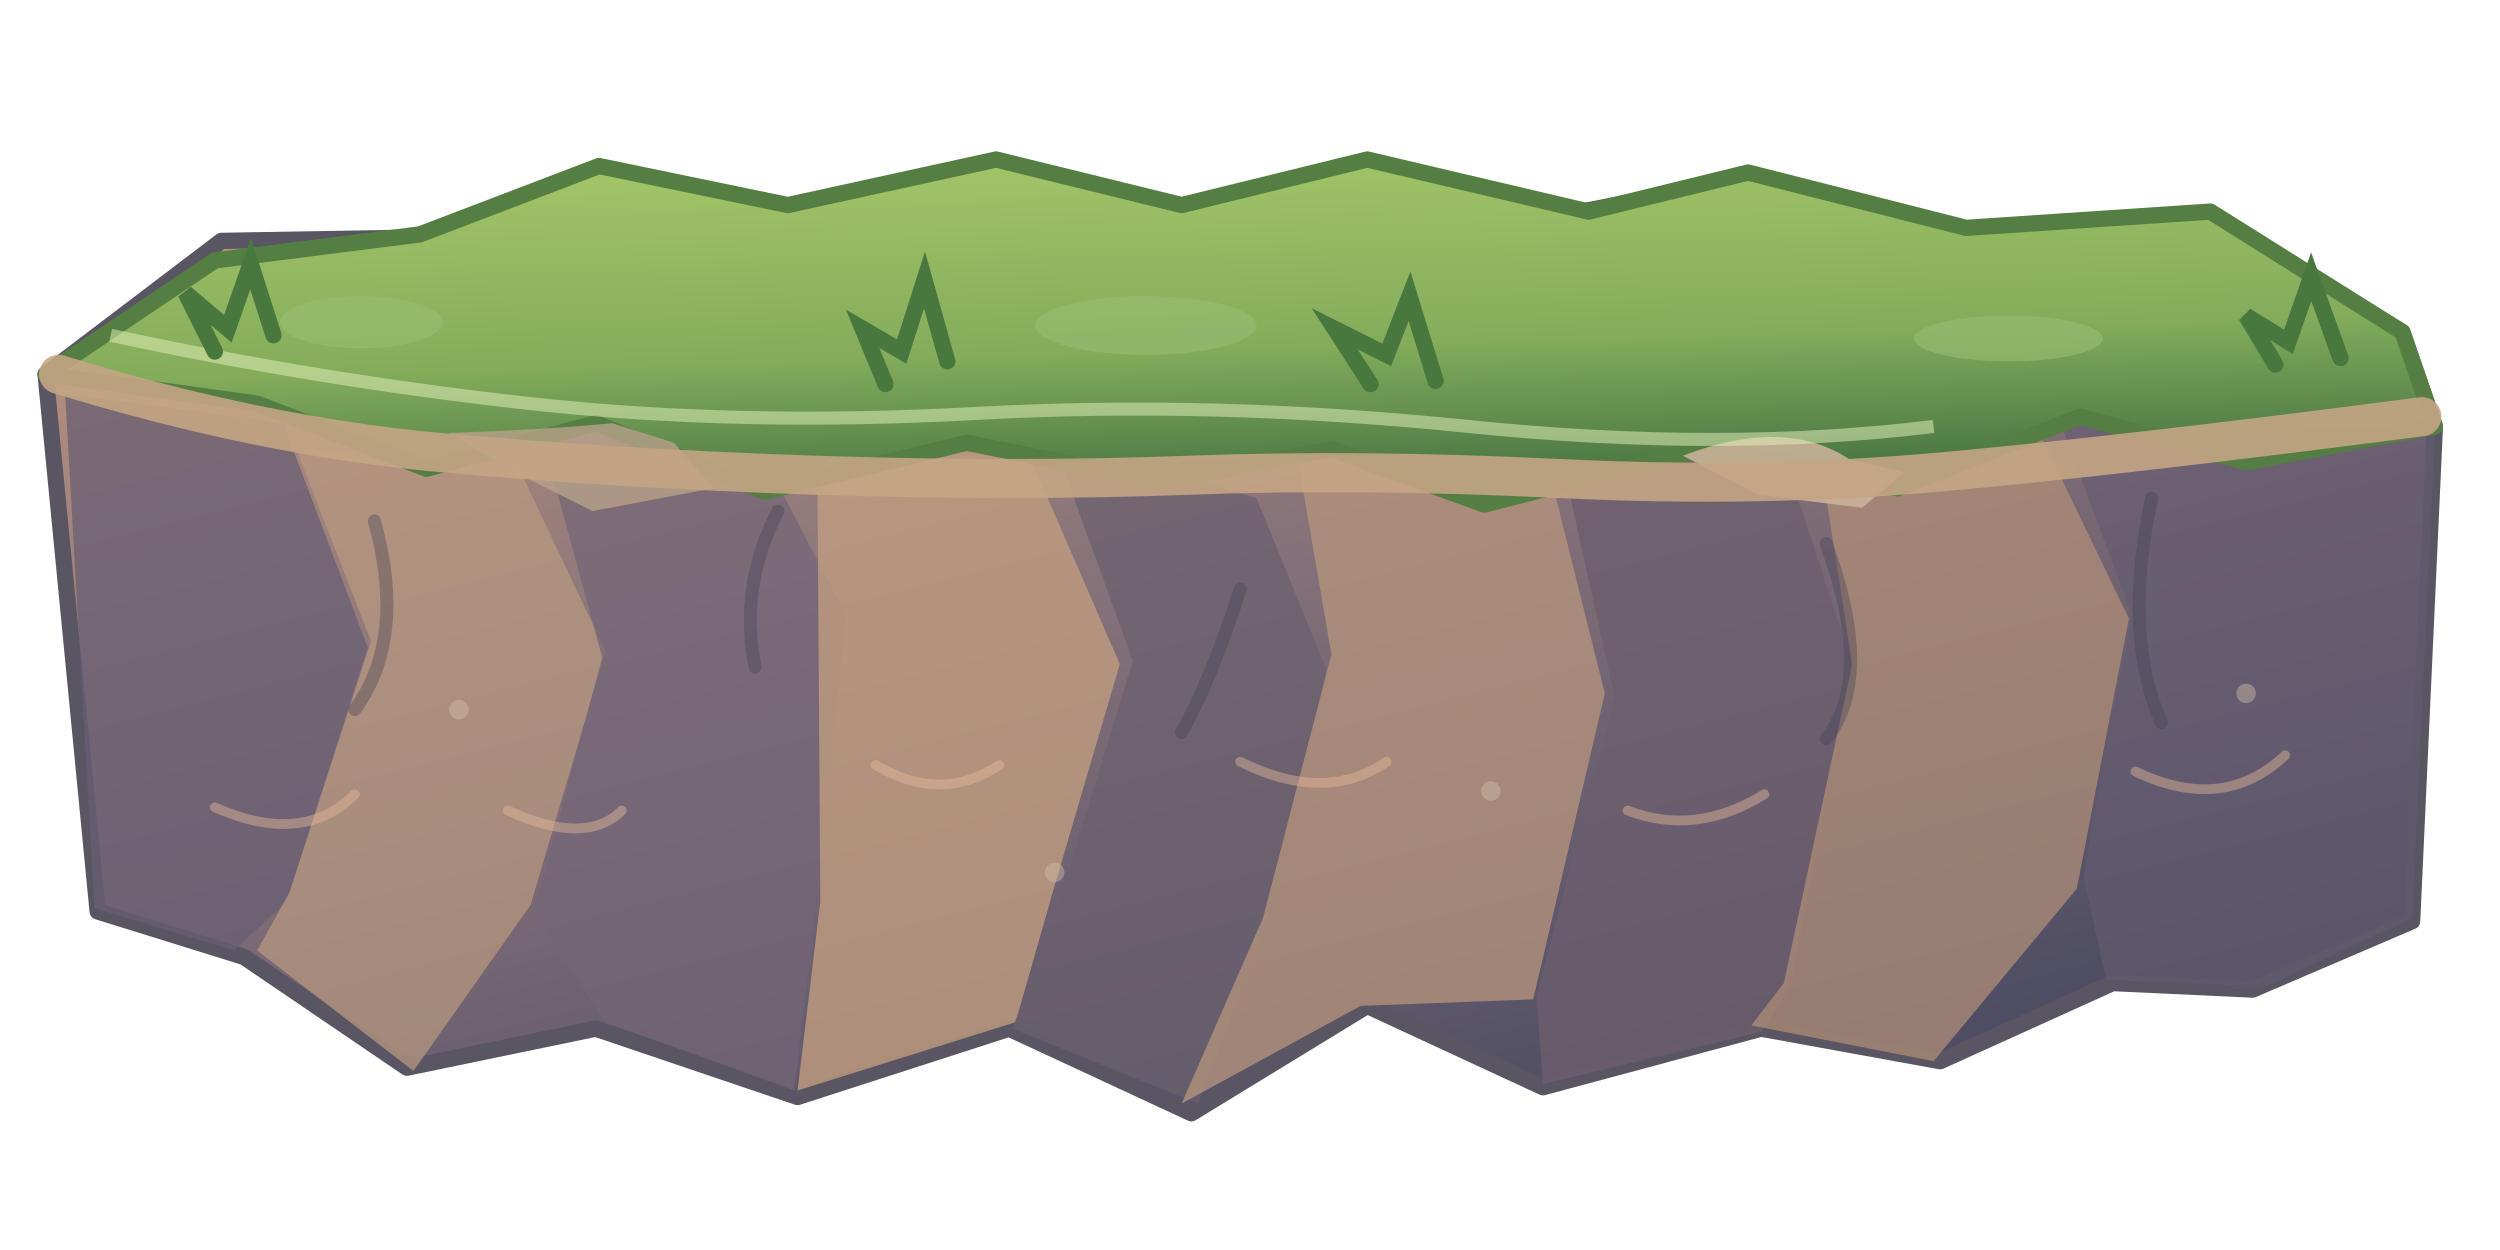
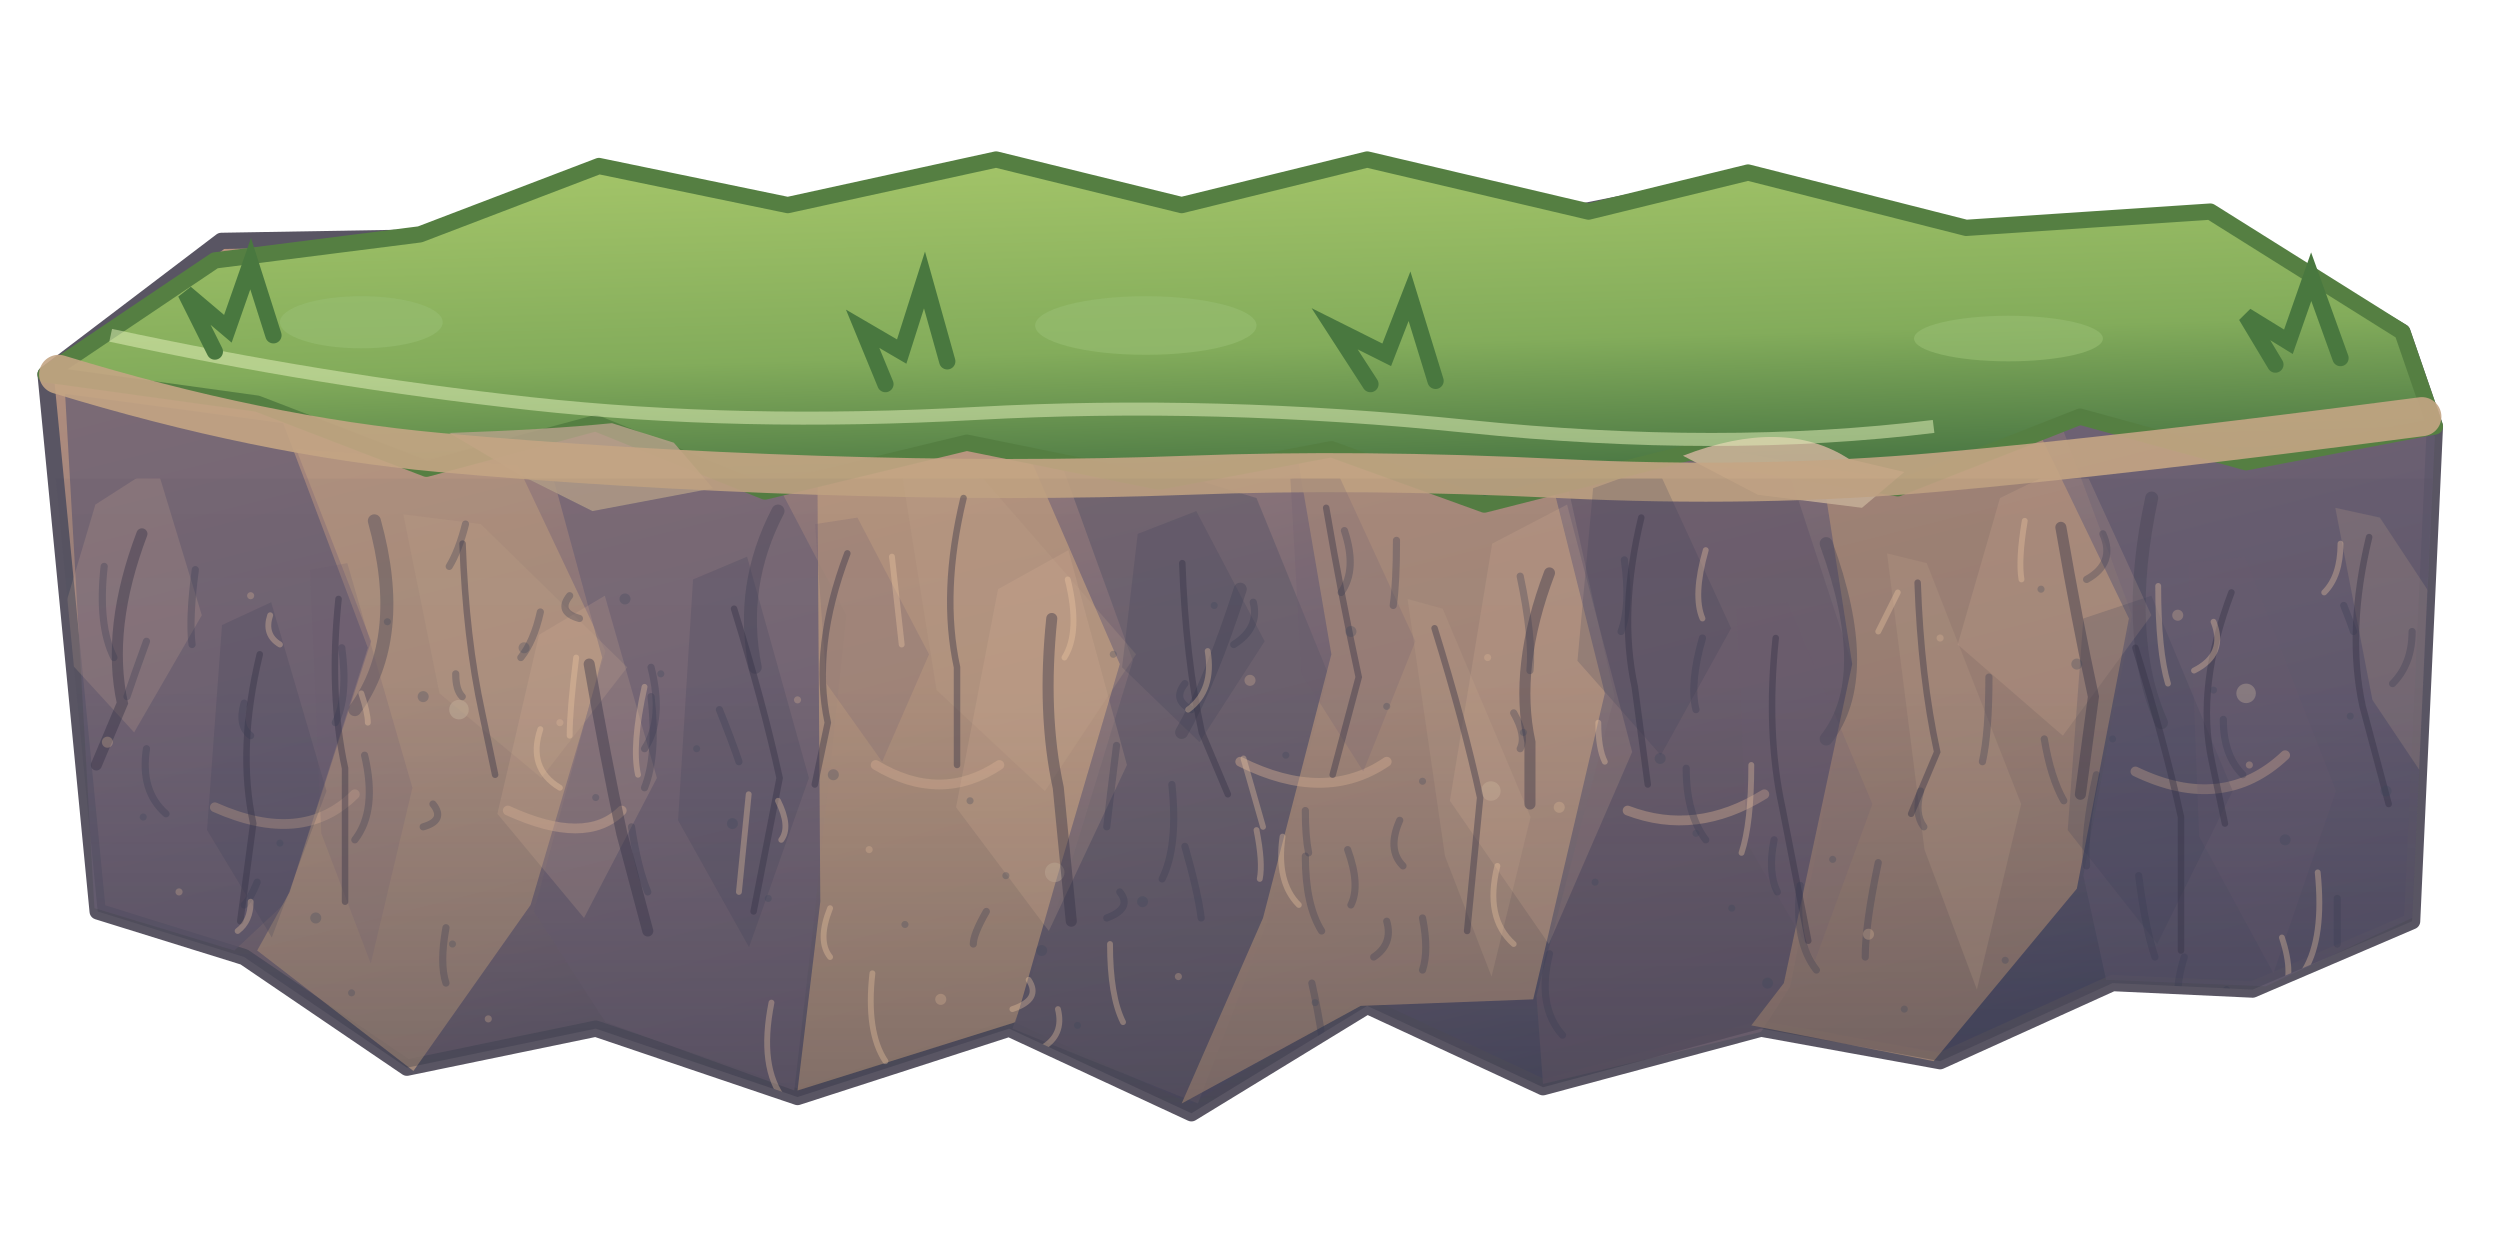
<svg xmlns="http://www.w3.org/2000/svg" viewBox="0 0 768 384">
  <defs>
    <linearGradient id="stone" x1="0" y1="0" x2=".65" y2="1">
      <stop stop-color="#c49b7f" />
      <stop offset=".5" stop-color="#88737a" />
      <stop offset="1" stop-color="#4e4d64" />
    </linearGradient>
    <linearGradient id="grass" x1="0" y1="0" x2=".2" y2="1">
      <stop stop-color="#a7c76a" />
      <stop offset=".62" stop-color="#83ac5b" />
      <stop offset="1" stop-color="#497643" />
    </linearGradient>
  </defs>
  <path d="M14 115 68 74 127 73 183 54 240 65 307 50 364 65 420 52 486 65 536 55 603 73 677 66 738 102 748 131 741 283 692 304 649 302 596 326 541 316 474 334 420 309 366 342 310 316 245 337 183 316 125 328 75 294 30 280Z" fill="url(#stone)" stroke="#595563" stroke-width="5" stroke-linejoin="round" />
  <path d="M20 121 87 130 113 199 88 277 72 292 29 279Z" fill="#675d71" opacity=".72" />
  <path d="M91 138 159 143 186 200 163 278 127 329 79 292 89 274 114 197Z" fill="#b99880" opacity=".72" />
  <path d="M170 147 228 128 260 189 250 283 244 335 186 314 164 280 185 202Z" fill="#736576" opacity=".72" />
  <path d="M251 130 314 135 344 204 324 272 312 314 245 335 252 277Z" fill="#c29e80" opacity=".78" />
  <path d="M323 134 386 153 408 207 389 284 368 339 311 316 326 275 348 203Z" fill="#69606e" opacity=".72" />
  <path d="M398 137 476 145 493 213 471 307 418 309 363 339 388 282 409 201Z" fill="#b7957d" opacity=".76" />
  <path d="M480 142 548 140 569 204 550 303 541 317 474 333 472 306 496 214Z" fill="#6b5e6d" opacity=".78" />
  <path d="M559 140 626 132 654 190 638 273 594 326 538 315 548 302 569 204Z" fill="#b28f77" opacity=".72" />
  <path d="M633 130 716 112 748 134 741 282 696 303 647 301 640 269 655 189Z" fill="#645b71" opacity=".64" />
  <path d="M66 248q27 12 43-4M156 249q24 11 35 0M269 235q20 12 38 0M381 234q26 13 45 0M500 249q21 8 42-5M656 237q27 13 46-5" fill="none" stroke="#e4b998" stroke-width="3" stroke-linecap="round" opacity=".45" />
  <path d="M115 160q10 36-6 58M239 157q-12 23-7 48M381 181q-9 28-18 44M561 167q15 41 0 60M661 153q-9 42 3 69" fill="none" stroke="#454454" stroke-width="4" stroke-linecap="round" opacity=".39" />
  <path d="M14 115 66 80 129 72 184 51 242 63 306 49 363 63 420 49 488 65 537 53 604 70 679 65 738 102 748 131 690 142 639 128 583 150 519 139 456 155 409 138 356 148 297 136 235 151 183 130 131 144 79 124Z" fill="url(#grass)" stroke="#557f42" stroke-width="5" stroke-linejoin="round" />
  <path d="M138 133Q168 132 188 130L207 136 219 150 182 157 160 146Z" fill="#b6a18a" opacity=".82" />
  <path d="M517 140Q548 128 568 141L585 145 572 156 540 152Z" fill="#cbb299" opacity=".88" />
  <path d="M18 115Q80 134 135 139T251 146T365 146T479 147T596 145T744 128" stroke="#c4a584" stroke-width="12" fill="none" stroke-linecap="round" opacity=".9" />
  <path d="M34 103Q99 117 163 124T300 127T451 131T594 131" stroke="#e3efba" stroke-width="4" fill="none" opacity=".52" />
  <g stroke="#49783f" stroke-width="5" fill="none" stroke-linecap="round">
    <path d="m66 108-9-18 13 11 7-20 7 22M272 118l-7-17 12 7 7-22 7 25M421 118l-11-17 16 8 7-18 8 26M699 112l-9-15 13 8 7-20 9 25" />
  </g>
  <g fill="#96bd71" opacity=".63">
    <ellipse cx="111" cy="99" rx="25" ry="8" />
    <ellipse cx="352" cy="100" rx="34" ry="9" />
    <ellipse cx="617" cy="104" rx="29" ry="7" />
  </g>
  <g fill="#d4c0a8" opacity=".43">
    <circle cx="141" cy="218" r="3" />
    <circle cx="324" cy="268" r="3" />
    <circle cx="458" cy="243" r="3" />
    <circle cx="690" cy="213" r="3" />
  </g>
+   <defs>
+     <clipPath id="v7-rock-silhouette">
+       <path d="M14 115 68 74 127 73 183 54 240 65 307 50 364 65 420 52 486 65 536 55 603 73 677 66 738 102 748 131 741 283 692 304 649 302 596 326 541 316 474 334 420 309 366 342 310 316 245 337 183 316 125 328 75 294 30 280Z" />
+     </clipPath>
+     <clipPath id="v7-rock-face">
+       <rect x="0" y="147" width="768" height="237" />
+     </clipPath>
+     <linearGradient id="v7-occlusion" x1="0" y1="0" x2="0" y2="1">
+       <stop stop-color="#302e46" stop-opacity="0" />
+       <stop offset=".55" stop-color="#2f3245" stop-opacity=".06" />
+       <stop offset="1" stop-color="#252739" stop-opacity=".42" />
+     </linearGradient>
+   </defs>
+   <g clip-path="url(#v7-rock-silhouette)">
+     <g clip-path="url(#v7-rock-face)">
+       <rect width="768" height="384" fill="url(#v7-occlusion)" />
+       <g>
+         <path d="M29.3 155l18.7 -12l14.0 46l-20.8 36l-24.7 -27Z" fill="#e0b89b" opacity="0.17" />
+         <path d="M68.2 192l15.1 -7l17.0 58l-16.8 45l-19.9 -33Z" fill="#383b53" opacity="0.2" />
+         <path d="M95.2 175l11.5 -2l20.0 69l-12.8 54l-15.2 -40Z" fill="#6b586e" opacity="0.2" />
+         <path d="M123.9 158l23.8 3l45.0 44l-26.4 34l-31.3 -26Z" fill="#c1a58a" opacity="0.2" />
+         <path d="M165.6 195l20.2 -12l16.0 56l-22.4 43l-26.6 -32Z" fill="#e0b89b" opacity="0.17" />
+         <path d="M212.9 178l16.6 -7l19.0 68l-18.4 52l-21.8 -39Z" fill="#383b53" opacity="0.2" />
+         <path d="M250.4 161l13.0 -2l22.0 42l-14.4 33l-17.1 -24Z" fill="#6b586e" opacity="0.2" />
+         <path d="M276.8 144l25.2 3l47.0 54l-28.0 42l-33.3 -31Z" fill="#c1a58a" opacity="0.2" />
+         <path d="M306.6 181l21.6 -12l18.0 66l-24.0 51l-28.5 -38Z" fill="#e0b89b" opacity="0.17" />
+         <path d="M349.5 164l18.0 -7l21.0 40l-20.0 31l-23.8 -23Z" fill="#383b53" opacity="0.2" />
+         <path d="M396.4 147l14.4 -2l24.0 52l-16.0 40l-19.0 -30Z" fill="#6b586e" opacity="0.2" />
+         <path d="M432.4 184l10.8 3l27.0 64l-12.0 49l-14.3 -37Z" fill="#c1a58a" opacity="0.2" />
+         <path d="M458.4 167l23.0 -12l20.0 76l-25.6 59l-30.4 -44Z" fill="#e0b89b" opacity="0.17" />
+         <path d="M489.4 150l19.4 -7l23.0 50l-21.6 39l-25.6 -29Z" fill="#383b53" opacity="0.2" />
+         <path d="M533.4 187l15.8 -2l26.0 62l-17.6 48l-20.9 -36Z" fill="#6b586e" opacity="0.2" />
+         <path d="M579.7 170l12.2 3l29.0 74l-13.6 57l-16.1 -43Z" fill="#c1a58a" opacity="0.2" />
+         <path d="M614.4 153l24.5 -12l22.0 48l-27.2 37l-32.3 -28Z" fill="#e0b89b" opacity="0.17" />
+         <path d="M640.0 190l20.9 -7l25.0 60l-23.2 47l-27.5 -35Z" fill="#383b53" opacity="0.2" />
+         <path d="M672.3 173l17.3 -2l28.0 72l-19.2 56l-22.8 -42Z" fill="#6b586e" opacity="0.2" />
+         <path d="M717.4 156l13.7 3l31.0 47l-15.2 36l-18.1 -27Z" fill="#c1a58a" opacity="0.2" />
+       </g>
+       <g>
+         <path d="M43.6 164q-11 29 -6 52l-8 19" fill="none" stroke="#323044" stroke-width="3.4" stroke-linecap="round" opacity=".40" />
+         <path d="M79.8 201q-7 29 -2 52l-4 30" fill="none" stroke="#323044" stroke-width="2" stroke-linecap="round" opacity=".40" />
+         <path d="M104.0 184q-3 29 2 52l0 41" fill="none" stroke="#323044" stroke-width="2" stroke-linecap="round" opacity=".40" />
+         <path d="M142.1 167q1 29 6 52l4 19" fill="none" stroke="#323044" stroke-width="2" stroke-linecap="round" opacity=".40" />
+         <path d="M181.0 204q5 29 10 52l8 30" fill="none" stroke="#323044" stroke-width="3.4" stroke-linecap="round" opacity=".40" />
+         <path d="M225.5 187q9 29 14 52l-8 41" fill="none" stroke="#323044" stroke-width="2" stroke-linecap="round" opacity=".40" />
+         <path d="M260.3 170q-11 29 -6 52l-4 19" fill="none" stroke="#323044" stroke-width="2" stroke-linecap="round" opacity=".40" />
+         <path d="M296.0 153q-7 29 -2 52l0 30" fill="none" stroke="#323044" stroke-width="2" stroke-linecap="round" opacity=".40" />
+         <path d="M323.1 190q-3 29 2 52l4 41" fill="none" stroke="#323044" stroke-width="3.4" stroke-linecap="round" opacity=".40" />
+         <path d="M363.2 173q1 29 6 52l8 19" fill="none" stroke="#323044" stroke-width="2" stroke-linecap="round" opacity=".40" />
+         <path d="M407.4 156q5 29 10 52l-8 30" fill="none" stroke="#323044" stroke-width="2" stroke-linecap="round" opacity=".40" />
+         <path d="M440.7 193q9 29 14 52l-4 41" fill="none" stroke="#323044" stroke-width="2" stroke-linecap="round" opacity=".40" />
+         <path d="M476.0 176q-11 29 -6 52l0 19" fill="none" stroke="#323044" stroke-width="3.4" stroke-linecap="round" opacity=".40" />
+         <path d="M504.2 159q-7 29 -2 52l4 30" fill="none" stroke="#323044" stroke-width="2" stroke-linecap="round" opacity=".40" />
+         <path d="M545.5 196q-3 29 2 52l8 41" fill="none" stroke="#323044" stroke-width="2" stroke-linecap="round" opacity=".40" />
+         <path d="M589.1 179q1 29 6 52l-8 19" fill="none" stroke="#323044" stroke-width="2" stroke-linecap="round" opacity=".40" />
+         <path d="M633.1 162q5 29 10 52l-4 30" fill="none" stroke="#323044" stroke-width="3.4" stroke-linecap="round" opacity=".40" />
+         <path d="M656.0 199q9 29 14 52l0 41" fill="none" stroke="#323044" stroke-width="2" stroke-linecap="round" opacity=".40" />
+         <path d="M685.5 182q-11 29 -6 52l4 19" fill="none" stroke="#323044" stroke-width="2" stroke-linecap="round" opacity=".40" />
+         <path d="M727.8 165q-7 29 -2 52l8 30" fill="none" stroke="#323044" stroke-width="2" stroke-linecap="round" opacity=".40" />
+       </g>
+       <g>
+         <path d="M583 182q-4 8 -6 12" stroke="#f8d0a8" stroke-width="1.8" opacity="0.32" fill="none" stroke-linecap="round" />
+         <path d="M343 229q-2 16 -3 25" stroke="#363a50" stroke-width="2.2" opacity="0.31" fill="none" stroke-linecap="round" />
+         <path d="M718 276q0 9 0 14" stroke="#363a50" stroke-width="2.2" opacity="0.31" fill="none" stroke-linecap="round" />
+         <path d="M274 171q2 18 3 27" stroke="#f8d0a8" stroke-width="1.8" opacity="0.32" fill="none" stroke-linecap="round" />
+         <path d="M221 218q4 10 6 16" stroke="#363a50" stroke-width="2.2" opacity="0.31" fill="none" stroke-linecap="round" />
+         <path d="M577 265q-4 19 -4 29" stroke="#363a50" stroke-width="2.2" opacity="0.31" fill="none" stroke-linecap="round" />
+         <path d="M622 160q-2 12 -1 18" stroke="#f8d0a8" stroke-width="1.8" opacity="0.32" fill="none" stroke-linecap="round" />
+         <path d="M140 207q0 5 2 7" stroke="#363a50" stroke-width="2.2" opacity="0.31" fill="none" stroke-linecap="round" />
+         <path d="M194 254q2 13 5 20" stroke="#363a50" stroke-width="2.2" opacity="0.31" fill="none" stroke-linecap="round" />
+         <path d="M316 301q4 6 -5 9" stroke="#f8d0a8" stroke-width="1.8" opacity="0.32" fill="none" stroke-linecap="round" />
+         <path d="M523 196q-4 14 -2 22" stroke="#363a50" stroke-width="2.2" opacity="0.31" fill="none" stroke-linecap="round" />
+         <path d="M590 243q-2 7 1 11" stroke="#363a50" stroke-width="2.2" opacity="0.31" fill="none" stroke-linecap="round" />
+         <path d="M341 290q0 16 4 24" stroke="#f8d0a8" stroke-width="1.8" opacity="0.32" fill="none" stroke-linecap="round" />
+         <path d="M385 185q2 8 -6 13" stroke="#363a50" stroke-width="2.2" opacity="0.31" fill="none" stroke-linecap="round" />
+         <path d="M112 232q4 17 -3 26" stroke="#363a50" stroke-width="2.2" opacity="0.31" fill="none" stroke-linecap="round" />
+         <path d="M255 279q-4 10 0 15" stroke="#f8d0a8" stroke-width="1.8" opacity="0.32" fill="none" stroke-linecap="round" />
+         <path d="M32 174q-2 18 3 28" stroke="#363a50" stroke-width="2.2" opacity="0.31" fill="none" stroke-linecap="round" />
+         <path d="M683 221q0 11 6 17" stroke="#363a50" stroke-width="2.2" opacity="0.31" fill="none" stroke-linecap="round" />
+         <path d="M712 268q2 20 -4 30" stroke="#f8d0a8" stroke-width="1.8" opacity="0.32" fill="none" stroke-linecap="round" />
+         <path d="M413 163q4 12 -1 19" stroke="#363a50" stroke-width="2.2" opacity="0.31" fill="none" stroke-linecap="round" />
+         <path d="M364 210q-4 5 2 8" stroke="#363a50" stroke-width="2.2" opacity="0.31" fill="none" stroke-linecap="round" />
+         <path d="M394 257q-2 14 5 21" stroke="#f8d0a8" stroke-width="1.8" opacity="0.32" fill="none" stroke-linecap="round" />
+         <path d="M684 304q0 7 -5 10" stroke="#363a50" stroke-width="2.2" opacity="0.31" fill="none" stroke-linecap="round" />
+         <path d="M105 199q2 15 -2 23" stroke="#363a50" stroke-width="2.2" opacity="0.31" fill="none" stroke-linecap="round" />
+         <path d="M239 246q4 8 1 12" stroke="#f8d0a8" stroke-width="1.8" opacity="0.32" fill="none" stroke-linecap="round" />
+         <path d="M476 293q-4 16 4 25" stroke="#363a50" stroke-width="2.2" opacity="0.31" fill="none" stroke-linecap="round" />
+         <path d="M166 188q-2 9 -6 14" stroke="#363a50" stroke-width="2.2" opacity="0.31" fill="none" stroke-linecap="round" />
+         <path d="M538 235q0 18 -3 27" stroke="#f8d0a8" stroke-width="1.8" opacity="0.32" fill="none" stroke-linecap="round" />
+         <path d="M437 282q2 10 0 16" stroke="#363a50" stroke-width="2.2" opacity="0.31" fill="none" stroke-linecap="round" />
+         <path d="M467 177q4 19 3 29" stroke="#363a50" stroke-width="2.2" opacity="0.31" fill="none" stroke-linecap="round" />
+         <path d="M166 224q-4 12 6 18" stroke="#f8d0a8" stroke-width="1.8" opacity="0.32" fill="none" stroke-linecap="round" />
+         <path d="M79 271q-2 5 -4 7" stroke="#363a50" stroke-width="2.2" opacity="0.31" fill="none" stroke-linecap="round" />
+         <path d="M429 166q0 13 -1 20" stroke="#363a50" stroke-width="2.2" opacity="0.31" fill="none" stroke-linecap="round" />
+         <path d="M111 213q2 6 2 9" stroke="#f8d0a8" stroke-width="1.8" opacity="0.32" fill="none" stroke-linecap="round" />
+         <path d="M364 260q4 14 5 22" stroke="#363a50" stroke-width="2.2" opacity="0.31" fill="none" stroke-linecap="round" />
+         <path d="M52 307q-4 7 -5 11" stroke="#363a50" stroke-width="2.2" opacity="0.31" fill="none" stroke-linecap="round" />
+         <path d="M177 202q-2 16 -2 24" stroke="#f8d0a8" stroke-width="1.8" opacity="0.32" fill="none" stroke-linecap="round" />
+         <path d="M401 249q0 8 1 13" stroke="#363a50" stroke-width="2.2" opacity="0.31" fill="none" stroke-linecap="round" />
+         <path d="M48 296q2 17 4 26" stroke="#363a50" stroke-width="2.2" opacity="0.31" fill="none" stroke-linecap="round" />
+         <path d="M680 191q4 10 -6 15" stroke="#f8d0a8" stroke-width="1.8" opacity="0.32" fill="none" stroke-linecap="round" />
+         <path d="M644 238q-4 18 -3 28" stroke="#363a50" stroke-width="2.2" opacity="0.31" fill="none" stroke-linecap="round" />
+         <path d="M137 285q-2 11 0 17" stroke="#363a50" stroke-width="2.2" opacity="0.31" fill="none" stroke-linecap="round" />
+         <path d="M663 180q0 20 3 30" stroke="#f8d0a8" stroke-width="1.8" opacity="0.32" fill="none" stroke-linecap="round" />
+         <path d="M628 227q2 12 6 19" stroke="#363a50" stroke-width="2.2" opacity="0.31" fill="none" stroke-linecap="round" />
+         <path d="M344 274q4 5 -4 8" stroke="#363a50" stroke-width="2.2" opacity="0.31" fill="none" stroke-linecap="round" />
+         <path d="M524 169q-4 14 -1 21" stroke="#f8d0a8" stroke-width="1.8" opacity="0.32" fill="none" stroke-linecap="round" />
+         <path d="M75 216q-2 7 2 10" stroke="#363a50" stroke-width="2.2" opacity="0.31" fill="none" stroke-linecap="round" />
+         <path d="M401 263q0 15 5 23" stroke="#363a50" stroke-width="2.2" opacity="0.31" fill="none" stroke-linecap="round" />
+         <path d="M325 310q2 8 -5 12" stroke="#f8d0a8" stroke-width="1.8" opacity="0.32" fill="none" stroke-linecap="round" />
+         <path d="M200 205q4 16 -2 25" stroke="#363a50" stroke-width="2.2" opacity="0.31" fill="none" stroke-linecap="round" />
+         <path d="M430 252q-4 9 1 14" stroke="#363a50" stroke-width="2.2" opacity="0.31" fill="none" stroke-linecap="round" />
+         <path d="M268 299q-2 18 4 27" stroke="#f8d0a8" stroke-width="1.8" opacity="0.32" fill="none" stroke-linecap="round" />
+         <path d="M741 194q0 10 -6 16" stroke="#363a50" stroke-width="2.2" opacity="0.31" fill="none" stroke-linecap="round" />
+         <path d="M360 241q2 19 -3 29" stroke="#363a50" stroke-width="2.2" opacity="0.31" fill="none" stroke-linecap="round" />
+         <path d="M701 288q4 12 0 18" stroke="#f8d0a8" stroke-width="1.8" opacity="0.32" fill="none" stroke-linecap="round" />
+         <path d="M175 183q-4 5 3 7" stroke="#363a50" stroke-width="2.2" opacity="0.31" fill="none" stroke-linecap="round" />
+         <path d="M45 230q-2 13 6 20" stroke="#363a50" stroke-width="2.2" opacity="0.31" fill="none" stroke-linecap="round" />
+         <path d="M77 277q0 6 -4 9" stroke="#f8d0a8" stroke-width="1.8" opacity="0.32" fill="none" stroke-linecap="round" />
+         <path d="M499 172q2 14 -1 22" stroke="#363a50" stroke-width="2.2" opacity="0.31" fill="none" stroke-linecap="round" />
+         <path d="M465 219q4 7 2 11" stroke="#363a50" stroke-width="2.2" opacity="0.31" fill="none" stroke-linecap="round" />
+         <path d="M460 266q-4 16 5 24" stroke="#f8d0a8" stroke-width="1.8" opacity="0.32" fill="none" stroke-linecap="round" />
+         <path d="M143 161q-2 8 -5 13" stroke="#363a50" stroke-width="2.2" opacity="0.31" fill="none" stroke-linecap="round" />
+         <path d="M611 208q0 17 -2 26" stroke="#363a50" stroke-width="2.2" opacity="0.31" fill="none" stroke-linecap="round" />
+         <path d="M386 255q2 10 1 15" stroke="#f8d0a8" stroke-width="1.8" opacity="0.32" fill="none" stroke-linecap="round" />
+         <path d="M403 302q4 18 4 28" stroke="#363a50" stroke-width="2.2" opacity="0.31" fill="none" stroke-linecap="round" />
+         <path d="M45 197q-4 11 -6 17" stroke="#363a50" stroke-width="2.2" opacity="0.31" fill="none" stroke-linecap="round" />
+         <path d="M230 244q-2 20 -3 30" stroke="#f8d0a8" stroke-width="1.8" opacity="0.32" fill="none" stroke-linecap="round" />
+         <path d="M726 291q0 12 0 19" stroke="#363a50" stroke-width="2.2" opacity="0.31" fill="none" stroke-linecap="round" />
+         <path d="M720 186q2 5 3 8" stroke="#363a50" stroke-width="2.2" opacity="0.31" fill="none" stroke-linecap="round" />
+         <path d="M382 233q4 14 6 21" stroke="#f8d0a8" stroke-width="1.8" opacity="0.32" fill="none" stroke-linecap="round" />
+         <path d="M303 280q-4 7 -4 10" stroke="#363a50" stroke-width="2.2" opacity="0.31" fill="none" stroke-linecap="round" />
+         <path d="M60 175q-2 15 -1 23" stroke="#363a50" stroke-width="2.2" opacity="0.31" fill="none" stroke-linecap="round" />
+         <path d="M491 222q0 8 2 12" stroke="#f8d0a8" stroke-width="1.8" opacity="0.32" fill="none" stroke-linecap="round" />
+         <path d="M657 269q2 16 5 25" stroke="#363a50" stroke-width="2.2" opacity="0.31" fill="none" stroke-linecap="round" />
+         <path d="M646 164q4 9 -5 14" stroke="#363a50" stroke-width="2.2" opacity="0.31" fill="none" stroke-linecap="round" />
+         <path d="M198 211q-4 18 -2 27" stroke="#f8d0a8" stroke-width="1.8" opacity="0.32" fill="none" stroke-linecap="round" />
+         <path d="M545 258q-2 10 1 16" stroke="#363a50" stroke-width="2.2" opacity="0.31" fill="none" stroke-linecap="round" />
+         <path d="M660 305q0 19 4 29" stroke="#363a50" stroke-width="2.2" opacity="0.31" fill="none" stroke-linecap="round" />
+         <path d="M371 200q2 12 -6 18" stroke="#f8d0a8" stroke-width="1.8" opacity="0.32" fill="none" stroke-linecap="round" />
+         <path d="M133 247q4 5 -3 7" stroke="#363a50" stroke-width="2.2" opacity="0.31" fill="none" stroke-linecap="round" />
+         <path d="M671 294q-4 13 0 20" stroke="#363a50" stroke-width="2.2" opacity="0.31" fill="none" stroke-linecap="round" />
+         <path d="M83 189q-2 6 3 9" stroke="#f8d0a8" stroke-width="1.8" opacity="0.32" fill="none" stroke-linecap="round" />
+         <path d="M518 236q0 14 6 22" stroke="#363a50" stroke-width="2.2" opacity="0.31" fill="none" stroke-linecap="round" />
+         <path d="M426 283q2 7 -4 11" stroke="#363a50" stroke-width="2.2" opacity="0.31" fill="none" stroke-linecap="round" />
+         <path d="M328 178q4 16 -1 24" stroke="#f8d0a8" stroke-width="1.8" opacity="0.32" fill="none" stroke-linecap="round" />
+         <path d="M21 225q-4 8 2 13" stroke="#363a50" stroke-width="2.2" opacity="0.31" fill="none" stroke-linecap="round" />
+         <path d="M553 272q-2 17 5 26" stroke="#363a50" stroke-width="2.2" opacity="0.31" fill="none" stroke-linecap="round" />
+         <path d="M719 167q0 10 -5 15" stroke="#f8d0a8" stroke-width="1.8" opacity="0.32" fill="none" stroke-linecap="round" />
+         <path d="M200 214q2 18 -2 28" stroke="#363a50" stroke-width="2.2" opacity="0.31" fill="none" stroke-linecap="round" />
+         <path d="M414 261q4 11 1 17" stroke="#363a50" stroke-width="2.2" opacity="0.31" fill="none" stroke-linecap="round" />
+         <path d="M237 308q-4 20 4 30" stroke="#f8d0a8" stroke-width="1.8" opacity="0.32" fill="none" stroke-linecap="round" />
+       </g>
+       <g>
+         <circle cx="33" cy="228" r="1.7" fill="#e5bd99" opacity=".28" />
+         <circle cx="86" cy="259" r="1.1" fill="#3b4659" opacity=".28" />
+         <circle cx="139" cy="290" r="1.1" fill="#3b4659" opacity=".28" />
+         <circle cx="192" cy="184" r="1.7" fill="#3b4659" opacity=".28" />
+         <circle cx="245" cy="215" r="1.1" fill="#e5bd99" opacity=".28" />
+         <circle cx="298" cy="246" r="1.1" fill="#3b4659" opacity=".28" />
+         <circle cx="351" cy="277" r="1.7" fill="#3b4659" opacity=".28" />
+         <circle cx="404" cy="308" r="1.1" fill="#3b4659" opacity=".28" />
+         <circle cx="457" cy="202" r="1.1" fill="#e5bd99" opacity=".28" />
+         <circle cx="510" cy="233" r="1.7" fill="#3b4659" opacity=".28" />
+         <circle cx="563" cy="264" r="1.1" fill="#3b4659" opacity=".28" />
+         <circle cx="616" cy="295" r="1.1" fill="#3b4659" opacity=".28" />
+         <circle cx="669" cy="189" r="1.7" fill="#e5bd99" opacity=".28" />
+         <circle cx="722" cy="220" r="1.1" fill="#3b4659" opacity=".28" />
+         <circle cx="44" cy="251" r="1.1" fill="#3b4659" opacity=".28" />
+         <circle cx="97" cy="282" r="1.7" fill="#3b4659" opacity=".28" />
+         <circle cx="150" cy="313" r="1.1" fill="#e5bd99" opacity=".28" />
+         <circle cx="203" cy="207" r="1.1" fill="#3b4659" opacity=".28" />
+         <circle cx="256" cy="238" r="1.7" fill="#3b4659" opacity=".28" />
+         <circle cx="309" cy="269" r="1.1" fill="#3b4659" opacity=".28" />
+         <circle cx="362" cy="300" r="1.1" fill="#e5bd99" opacity=".28" />
+         <circle cx="415" cy="194" r="1.7" fill="#3b4659" opacity=".28" />
+         <circle cx="468" cy="225" r="1.1" fill="#3b4659" opacity=".28" />
+         <circle cx="521" cy="256" r="1.1" fill="#3b4659" opacity=".28" />
+         <circle cx="574" cy="287" r="1.7" fill="#e5bd99" opacity=".28" />
+         <circle cx="627" cy="181" r="1.1" fill="#3b4659" opacity=".28" />
+         <circle cx="680" cy="212" r="1.1" fill="#3b4659" opacity=".28" />
+         <circle cx="733" cy="243" r="1.7" fill="#3b4659" opacity=".28" />
+         <circle cx="55" cy="274" r="1.1" fill="#e5bd99" opacity=".28" />
+         <circle cx="108" cy="305" r="1.1" fill="#3b4659" opacity=".28" />
+         <circle cx="161" cy="199" r="1.7" fill="#3b4659" opacity=".28" />
+         <circle cx="214" cy="230" r="1.1" fill="#3b4659" opacity=".28" />
+         <circle cx="267" cy="261" r="1.1" fill="#e5bd99" opacity=".28" />
+         <circle cx="320" cy="292" r="1.7" fill="#3b4659" opacity=".28" />
+         <circle cx="373" cy="186" r="1.1" fill="#3b4659" opacity=".28" />
+         <circle cx="426" cy="217" r="1.1" fill="#3b4659" opacity=".28" />
+         <circle cx="479" cy="248" r="1.7" fill="#e5bd99" opacity=".28" />
+         <circle cx="532" cy="279" r="1.1" fill="#3b4659" opacity=".28" />
+         <circle cx="585" cy="310" r="1.1" fill="#3b4659" opacity=".28" />
+         <circle cx="638" cy="204" r="1.7" fill="#3b4659" opacity=".28" />
+         <circle cx="691" cy="235" r="1.1" fill="#e5bd99" opacity=".28" />
+         <circle cx="744" cy="266" r="1.1" fill="#3b4659" opacity=".28" />
+         <circle cx="66" cy="297" r="1.7" fill="#3b4659" opacity=".28" />
+         <circle cx="119" cy="191" r="1.1" fill="#3b4659" opacity=".28" />
+         <circle cx="172" cy="222" r="1.1" fill="#e5bd99" opacity=".28" />
+         <circle cx="225" cy="253" r="1.7" fill="#3b4659" opacity=".28" />
+         <circle cx="278" cy="284" r="1.1" fill="#3b4659" opacity=".28" />
+         <circle cx="331" cy="315" r="1.1" fill="#3b4659" opacity=".28" />
+         <circle cx="384" cy="209" r="1.7" fill="#e5bd99" opacity=".28" />
+         <circle cx="437" cy="240" r="1.1" fill="#3b4659" opacity=".28" />
+         <circle cx="490" cy="271" r="1.1" fill="#3b4659" opacity=".28" />
+         <circle cx="543" cy="302" r="1.7" fill="#3b4659" opacity=".28" />
+         <circle cx="596" cy="196" r="1.1" fill="#e5bd99" opacity=".28" />
+         <circle cx="649" cy="227" r="1.1" fill="#3b4659" opacity=".28" />
+         <circle cx="702" cy="258" r="1.7" fill="#3b4659" opacity=".28" />
+         <circle cx="24" cy="289" r="1.1" fill="#3b4659" opacity=".28" />
+         <circle cx="77" cy="183" r="1.1" fill="#e5bd99" opacity=".28" />
+         <circle cx="130" cy="214" r="1.7" fill="#3b4659" opacity=".28" />
+         <circle cx="183" cy="245" r="1.1" fill="#3b4659" opacity=".28" />
+         <circle cx="236" cy="276" r="1.1" fill="#3b4659" opacity=".28" />
+         <circle cx="289" cy="307" r="1.7" fill="#e5bd99" opacity=".28" />
+         <circle cx="342" cy="201" r="1.1" fill="#3b4659" opacity=".28" />
+         <circle cx="395" cy="232" r="1.1" fill="#3b4659" opacity=".28" />
+       </g>
+     </g>
+   </g>
</svg>
